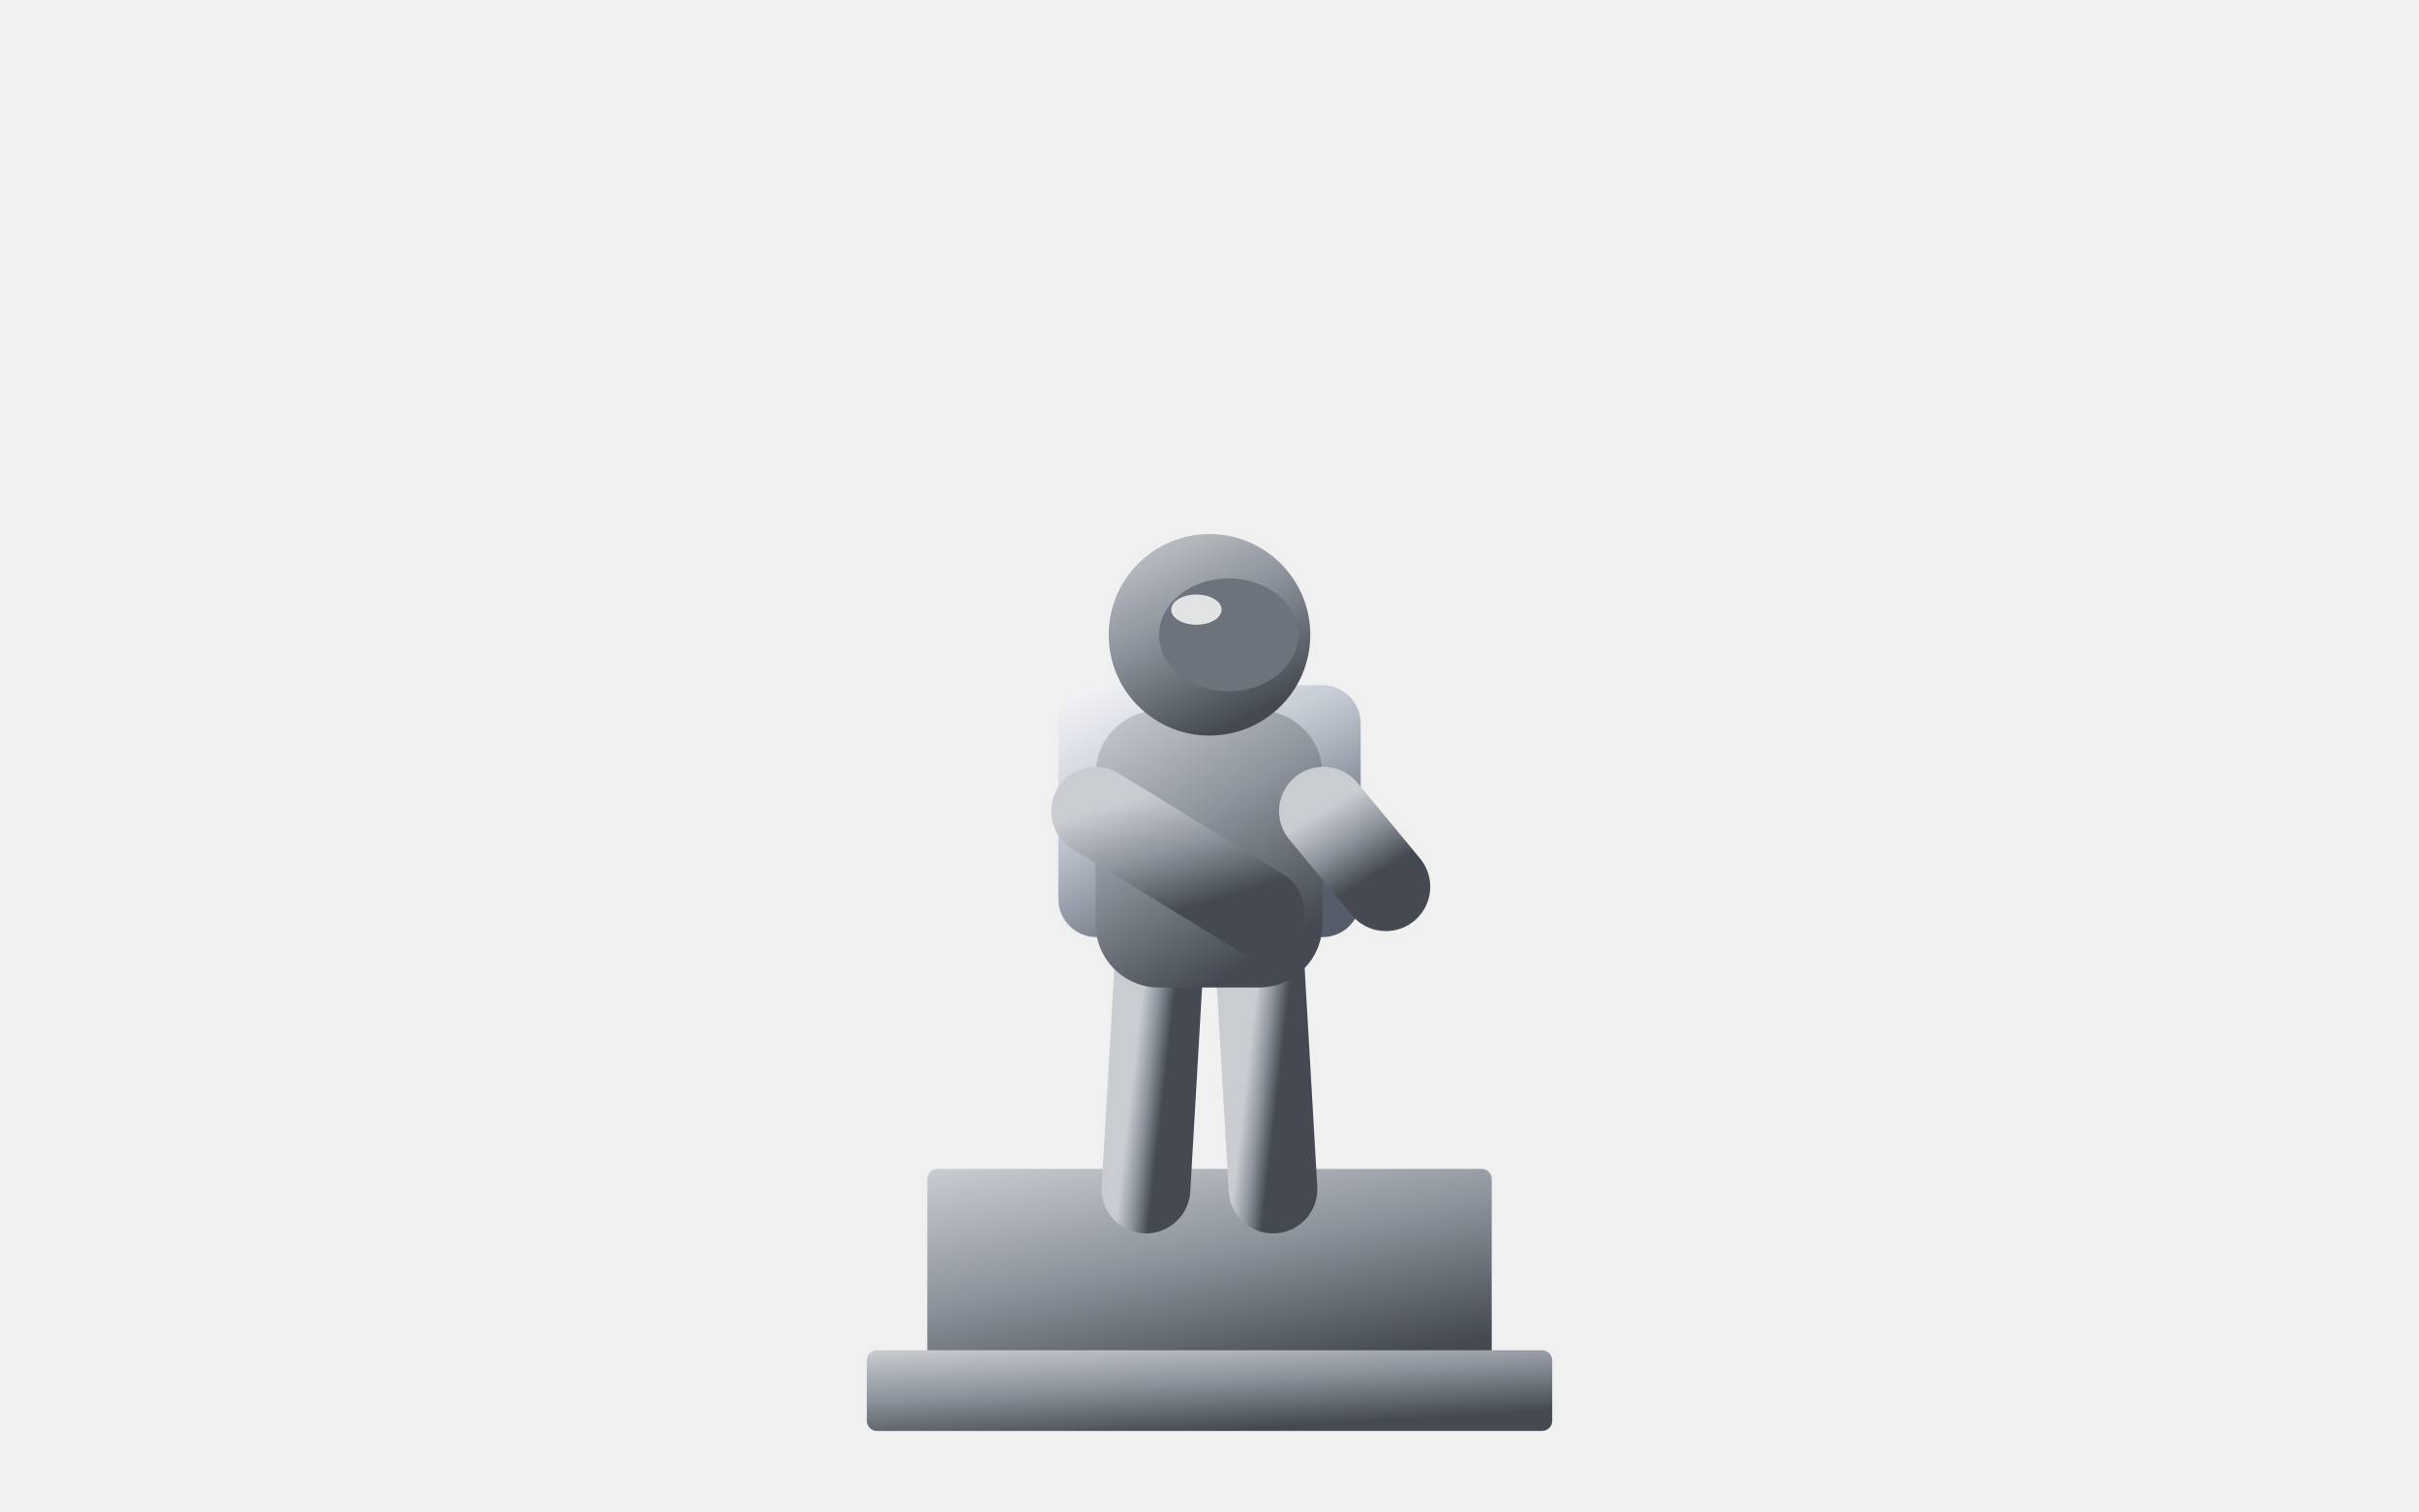
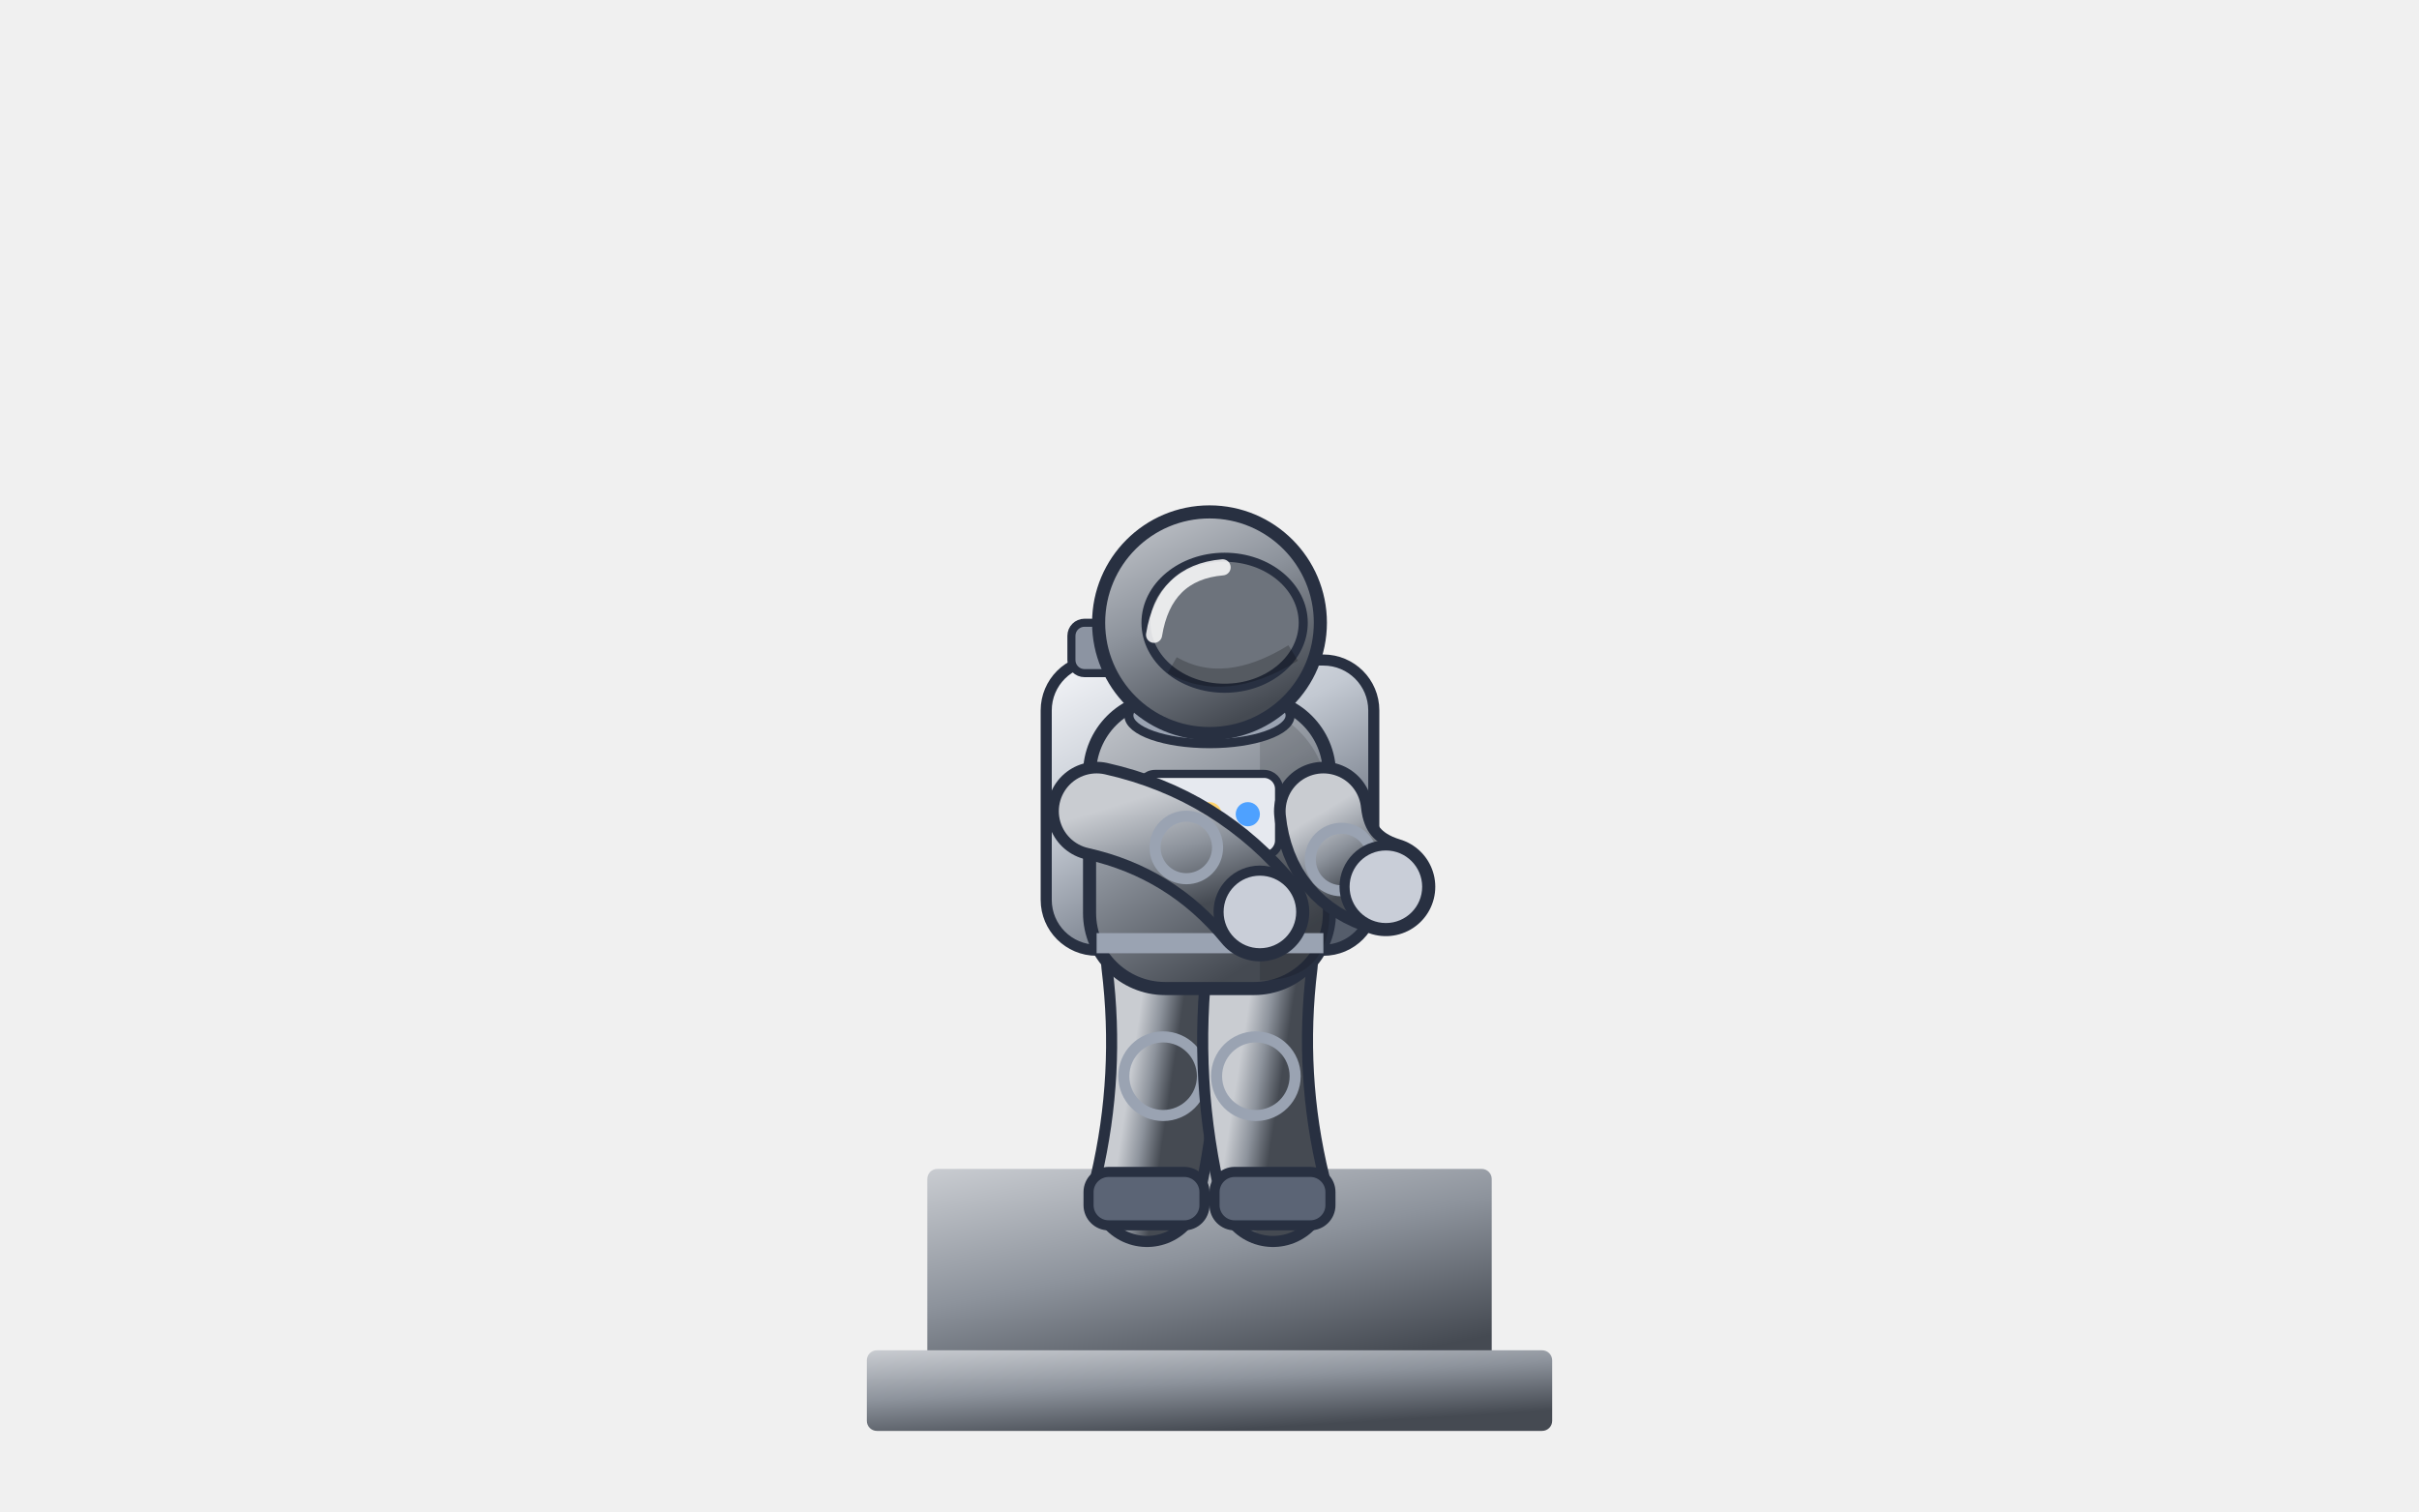
<svg xmlns="http://www.w3.org/2000/svg" viewBox="0 0 240 150" width="240" height="150">
  <defs>
    <linearGradient id="metal" x1="0" y1="0" x2="0.6" y2="1">
      <stop offset="0" stop-color="#f6f7fa" />
      <stop offset="0.45" stop-color="#c3c9d2" />
      <stop offset="1" stop-color="#555d6b" />
    </linearGradient>
    <linearGradient id="hull" x1="0" y1="0" x2="0.5" y2="1">
      <stop offset="0" stop-color="#8a93a3" />
      <stop offset="0.5" stop-color="#3b414d" />
      <stop offset="1" stop-color="#15181e" />
    </linearGradient>
    <linearGradient id="white" x1="0" y1="0" x2="0.4" y2="1">
      <stop offset="0" stop-color="#ffffff" />
      <stop offset="0.55" stop-color="#dfe3ea" />
      <stop offset="1" stop-color="#8c94a2" />
    </linearGradient>
    <linearGradient id="gold" x1="0" y1="0" x2="0.7" y2="1">
      <stop offset="0" stop-color="#fff0b0" />
      <stop offset="0.4" stop-color="#e2b13e" />
      <stop offset="1" stop-color="#7a4d0e" />
    </linearGradient>
    <linearGradient id="solar" x1="0" y1="0" x2="1" y2="1">
      <stop offset="0" stop-color="#3a64c4" />
      <stop offset="0.5" stop-color="#173478" />
      <stop offset="1" stop-color="#0a1638" />
    </linearGradient>
    <linearGradient id="stone" x1="0" y1="0" x2="0.5" y2="1">
      <stop offset="0" stop-color="#c9ccd1" />
      <stop offset="0.5" stop-color="#8d939c" />
      <stop offset="1" stop-color="#454a52" />
    </linearGradient>
    <linearGradient id="rust" x1="0" y1="0" x2="0.5" y2="1">
      <stop offset="0" stop-color="#e0a070" />
      <stop offset="0.5" stop-color="#a55a30" />
      <stop offset="1" stop-color="#4a2210" />
    </linearGradient>
    <linearGradient id="glass" x1="0" y1="0" x2="0.4" y2="1">
      <stop offset="0" stop-color="#e8f6ff" stop-opacity="0.85" />
      <stop offset="1" stop-color="#6aa8d8" stop-opacity="0.35" />
    </linearGradient>
    <linearGradient id="ice" x1="0" y1="0" x2="0.5" y2="1">
      <stop offset="0" stop-color="#ffffff" />
      <stop offset="0.5" stop-color="#bfe6ff" />
      <stop offset="1" stop-color="#5d9ccc" />
    </linearGradient>
    <pattern id="cells" width="7" height="7" patternUnits="userSpaceOnUse">
      <rect width="7" height="7" fill="url(#solar)" />
      <path d="M7 0V7M0 7H7" stroke="#6f93e6" stroke-width="0.5" opacity="0.6" />
    </pattern>
    <radialGradient id="plume" cx="0.5" cy="0.5" r="0.5">
      <stop offset="0" stop-color="#fff" />
      <stop offset="0.25" stop-color="#bfe3ff" />
      <stop offset="0.6" stop-color="#4f9dff" stop-opacity="0.5" />
      <stop offset="1" stop-color="#4f9dff" stop-opacity="0" />
    </radialGradient>
    <radialGradient id="warm" cx="0.5" cy="0.5" r="0.5">
      <stop offset="0" stop-color="#fff7e0" />
      <stop offset="0.3" stop-color="#ffc46b" />
      <stop offset="1" stop-color="#ff8a2a" stop-opacity="0" />
    </radialGradient>
    <radialGradient id="red" cx="0.5" cy="0.5" r="0.5">
      <stop offset="0" stop-color="#fff" />
      <stop offset="0.3" stop-color="#ff4a3d" />
      <stop offset="1" stop-color="#ff4a3d" stop-opacity="0" />
    </radialGradient>
    <radialGradient id="green" cx="0.5" cy="0.5" r="0.5">
      <stop offset="0" stop-color="#f0fff0" />
      <stop offset="0.35" stop-color="#5ee07a" />
      <stop offset="1" stop-color="#1e8a3a" stop-opacity="0" />
    </radialGradient>
    <radialGradient id="cyan" cx="0.5" cy="0.5" r="0.5">
      <stop offset="0" stop-color="#fff" />
      <stop offset="0.35" stop-color="#6ff0ff" />
      <stop offset="1" stop-color="#1ab4d8" stop-opacity="0" />
    </radialGradient>
    <radialGradient id="dish" cx="0.35" cy="0.3" r="0.8">
      <stop offset="0" stop-color="#fff" />
      <stop offset="0.6" stop-color="#c9ced8" />
      <stop offset="1" stop-color="#5d6573" />
    </radialGradient>
    <radialGradient id="ball" cx="0.35" cy="0.3" r="0.75">
      <stop offset="0" stop-color="#ffffff" />
      <stop offset="0.5" stop-color="#b9c0cb" />
      <stop offset="1" stop-color="#3d434e" />
    </radialGradient>
    <filter id="soft" x="-50%" y="-50%" width="200%" height="200%">
      <feGaussianBlur stdDeviation="2.2" />
    </filter>
  </defs>
  <g transform="rotate(0 120 75)">
    <rect x="92" y="116" width="56" height="22" rx="1" fill="url(#stone)" />
    <rect x="86" y="134" width="68" height="8" rx="1" fill="url(#stone)" />
    <g>
-       <rect x="105" y="68" width="30" height="25" rx="3.8" fill="url(#metal)" />
-       <line x1="115" y1="95.5" x2="113.7" y2="118" stroke="url(#stone)" stroke-width="8.8" stroke-linecap="round" />
-       <line x1="125" y1="95.5" x2="126.3" y2="118" stroke="url(#stone)" stroke-width="8.8" stroke-linecap="round" />
-       <rect x="108.7" y="70.5" width="22.5" height="27.5" rx="6.3" fill="url(#stone)" />
-       <line x1="108.7" y1="80.5" x2="125" y2="90.5" stroke="url(#stone)" stroke-width="8.8" stroke-linecap="round" />
-       <line x1="131.3" y1="80.5" x2="137.5" y2="88" stroke="url(#stone)" stroke-width="8.8" stroke-linecap="round" />
-       <circle cx="120" cy="63" r="10" fill="url(#stone)" />
-       <ellipse cx="121.9" cy="63" rx="6.9" ry="5.6" fill="#6d737c" />
-       <ellipse cx="118.7" cy="60.5" rx="2.5" ry="1.5" fill="#fff" opacity="0.8" />
+       <rect x="103.8" y="65.5" width="32.5" height="28.8" rx="5" fill="url(#metal)" stroke="#283041" stroke-width="1.1" />
+       <rect x="106.3" y="61.8" width="6.3" height="5" rx="1.3" fill="#8c94a2" stroke="#283041" stroke-width="0.8" />
+       <path d="M115 95.5 Q116.4 106.9 113.8 118" fill="none" stroke="#283041" stroke-width="11.5" stroke-linecap="round" />
+       <path d="M115 95.5 Q116.4 106.9 113.8 118" fill="none" stroke="url(#stone)" stroke-width="9.3" stroke-linecap="round" />
+       <circle cx="115.4" cy="106.8" r="3.9" fill="none" stroke="#9aa3b2" stroke-width="1.1" />
+       <rect x="108" y="116.3" width="11.5" height="5.3" rx="2" fill="#5b6475" stroke="#283041" stroke-width="1" />
+       <path d="M125 95.5 Q123.6 106.9 126.3 118" fill="none" stroke="#283041" stroke-width="11.5" stroke-linecap="round" />
+       <path d="M125 95.5 Q123.6 106.9 126.3 118" fill="none" stroke="url(#stone)" stroke-width="9.3" stroke-linecap="round" />
+       <circle cx="124.6" cy="106.8" r="3.9" fill="none" stroke="#9aa3b2" stroke-width="1.1" />
+       <rect x="120.5" y="116.3" width="11.5" height="5.3" rx="2" fill="#5b6475" stroke="#283041" stroke-width="1" />
+       <rect x="108.1" y="69.3" width="23.8" height="28.8" rx="7.5" fill="url(#stone)" stroke="#283041" stroke-width="1.3" />
+       <path d="M125 70 Q131.9 73 131.9 80.5 L131.9 90.5 Q131.9 97.3 125 97.3 Z" fill="#000" opacity="0.14" />
+       <line x1="108.8" y1="93.6" x2="131.3" y2="93.6" stroke="#9aa3b2" stroke-width="2" />
+       <rect x="113.1" y="76.8" width="13.8" height="8.1" rx="1.5" fill="#e6e9ef" stroke="#283041" stroke-width="0.8" />
+       <circle cx="116.3" cy="80.8" r="1.2" fill="#e05252" />
+       <circle cx="120" cy="80.8" r="1.2" fill="#ffd36b" />
+       <circle cx="123.8" cy="80.8" r="1.2" fill="#4ea1ff" />
+       <path d="M108.8 80.5 Q118.6 82.7 125 90.5" fill="none" stroke="#283041" stroke-width="9.8" stroke-linecap="round" />
+       <path d="M108.8 80.5 Q118.6 82.7 125 90.5" fill="none" stroke="url(#stone)" stroke-width="7.5" stroke-linecap="round" />
+       <circle cx="117.7" cy="84.1" r="3.1" fill="none" stroke="#9aa3b2" stroke-width="1.1" />
+       <circle cx="125" cy="90.5" r="4.1" fill="#c9ced8" stroke="#283041" stroke-width="1" />
+       <path d="M131.3 80.5 Q131.9 86.3 137.5 88" fill="none" stroke="#283041" stroke-width="9.8" stroke-linecap="round" />
+       <path d="M131.3 80.5 Q131.9 86.3 137.5 88" fill="none" stroke="url(#stone)" stroke-width="7.5" stroke-linecap="round" />
+       <circle cx="133.1" cy="85.3" r="3.1" fill="none" stroke="#9aa3b2" stroke-width="1.1" />
+       <circle cx="137.5" cy="88" r="4.1" fill="#c9ced8" stroke="#283041" stroke-width="1" />
+       <ellipse cx="120" cy="71" rx="8" ry="2.8" fill="#9aa3b2" stroke="#283041" stroke-width="0.9" />
+       <circle cx="120" cy="61.8" r="11" fill="url(#stone)" stroke="#283041" stroke-width="1.3" />
+       <ellipse cx="121.5" cy="61.8" rx="7.8" ry="6.5" fill="#6d737c" stroke="#283041" stroke-width="0.9" />
+       <path d="M114.5 63 Q115.5 56.8 121.3 56.3" fill="none" stroke="#fff" stroke-width="1.6" stroke-linecap="round" opacity="0.85" />
+       <path d="M116.3 66 Q121.5 69 128.3 64.8" fill="none" stroke="#000" stroke-width="1.8" opacity="0.22" />
    </g>
  </g>
</svg>
